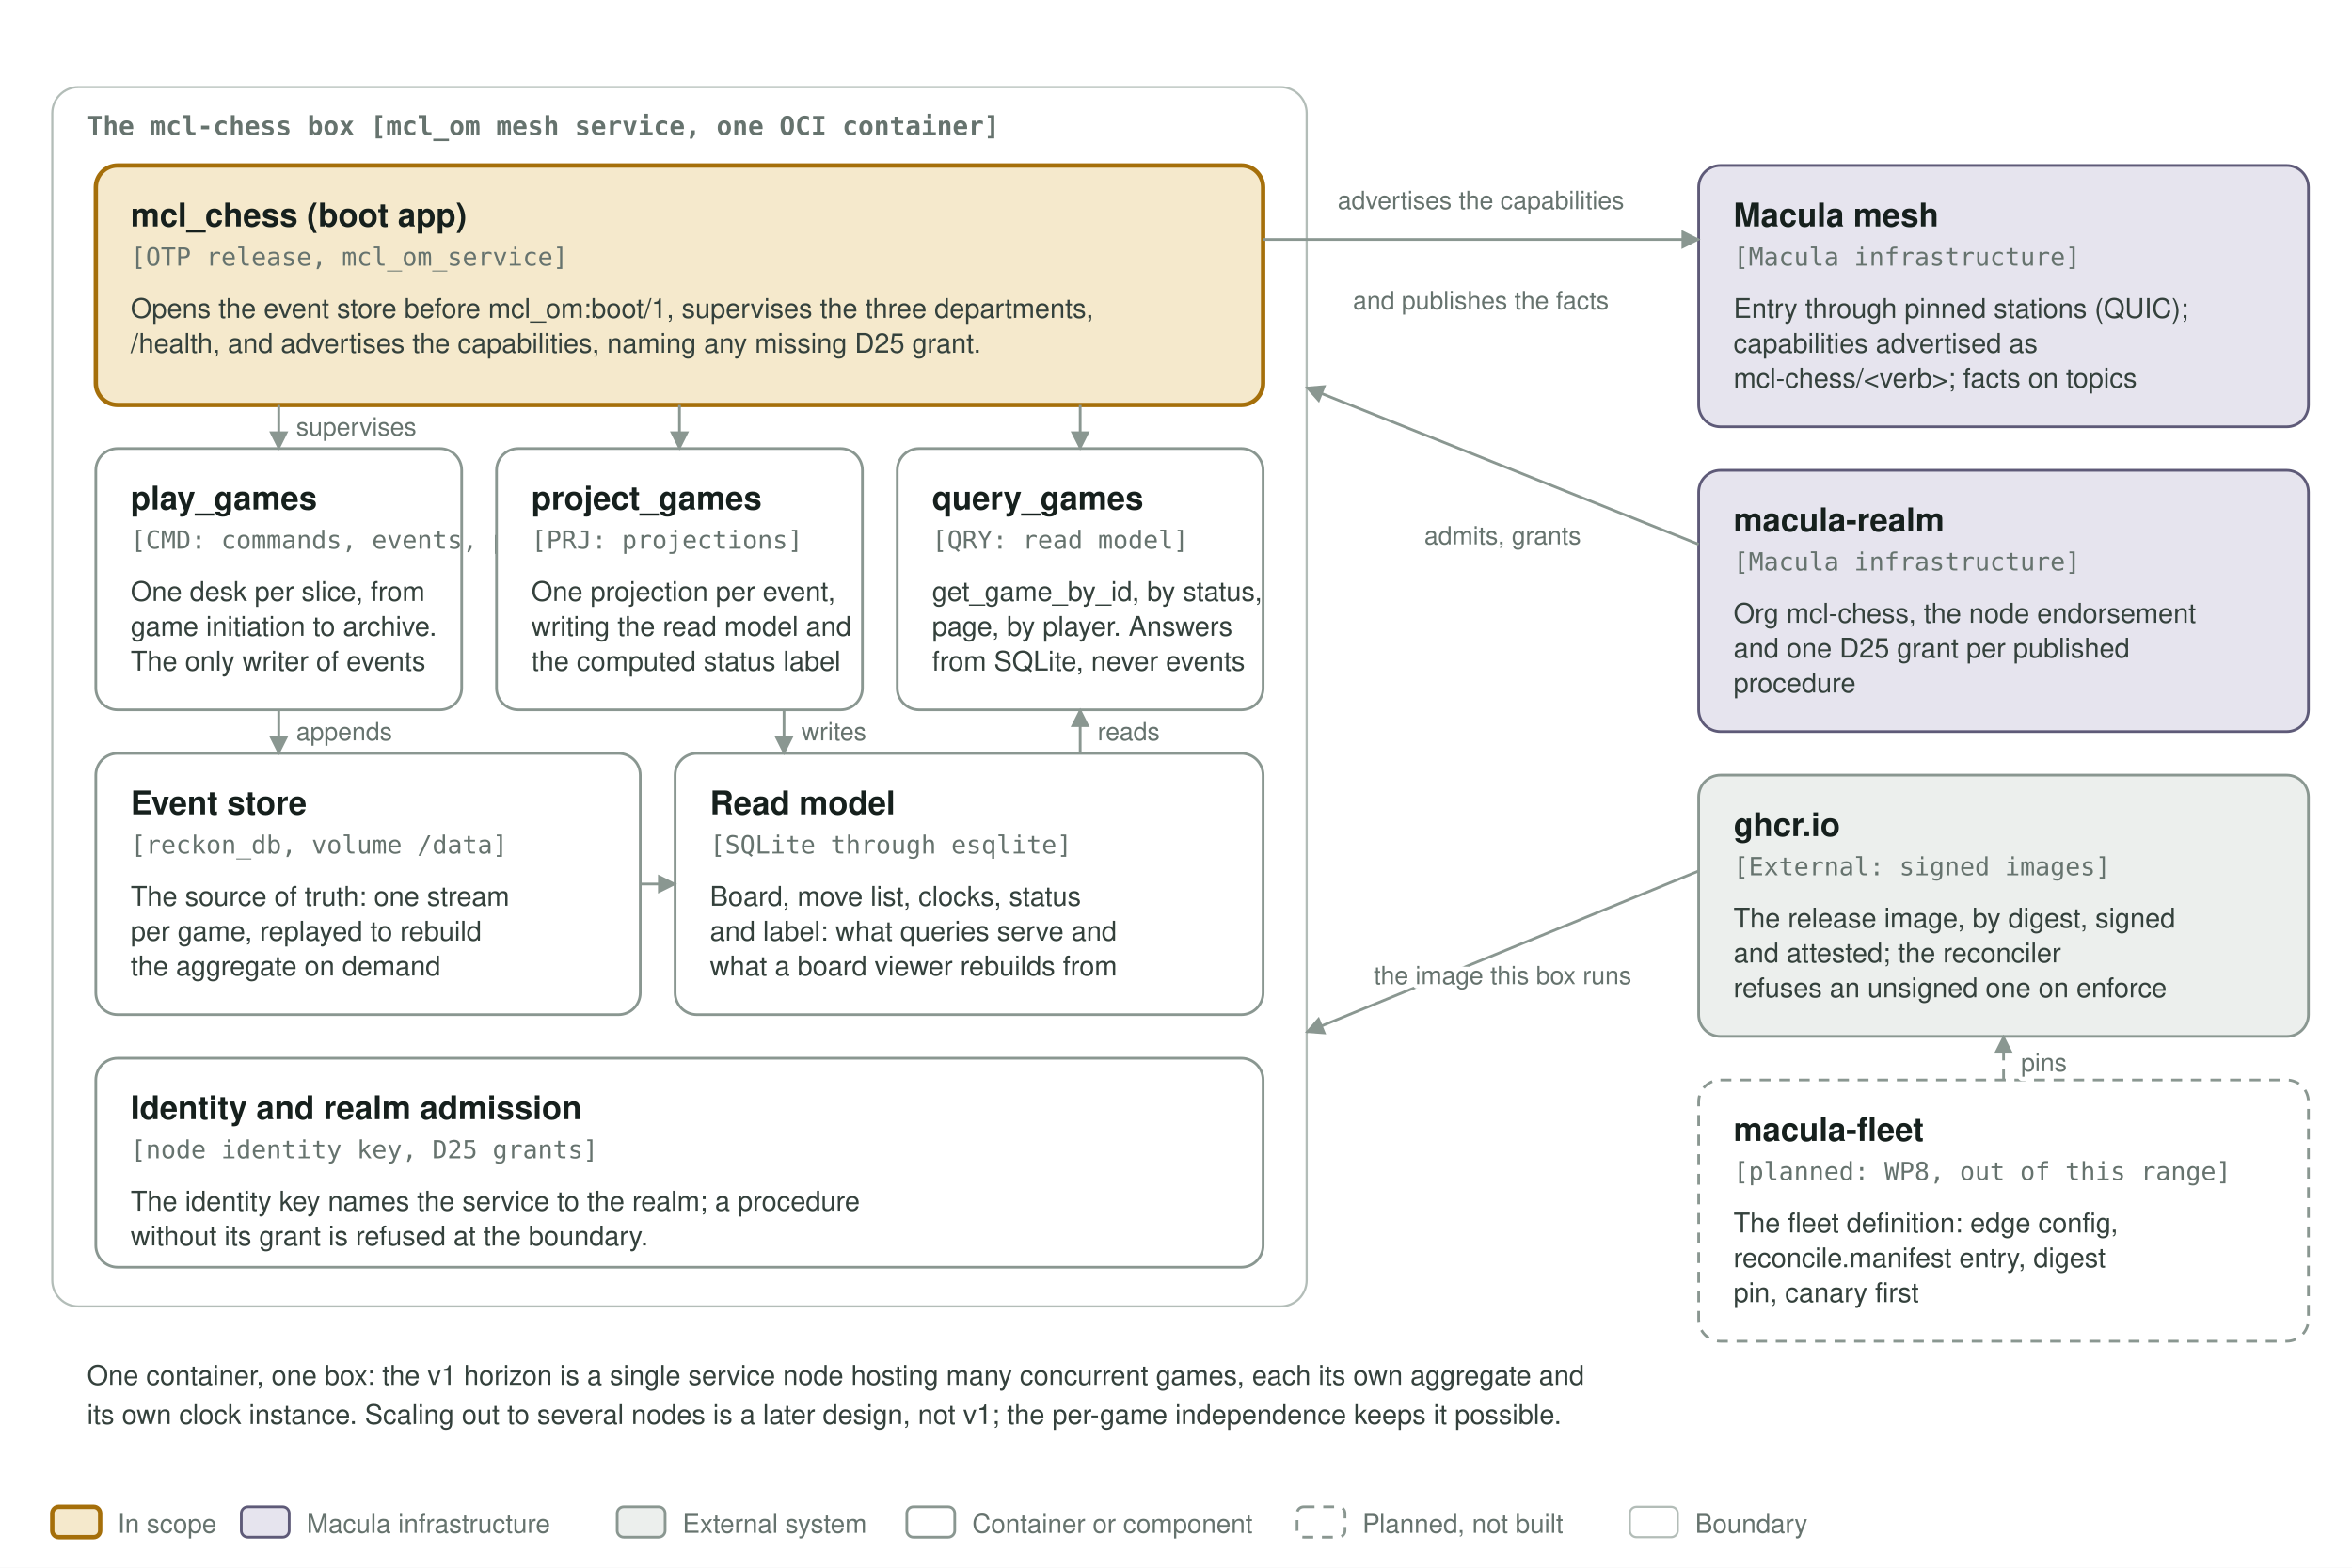
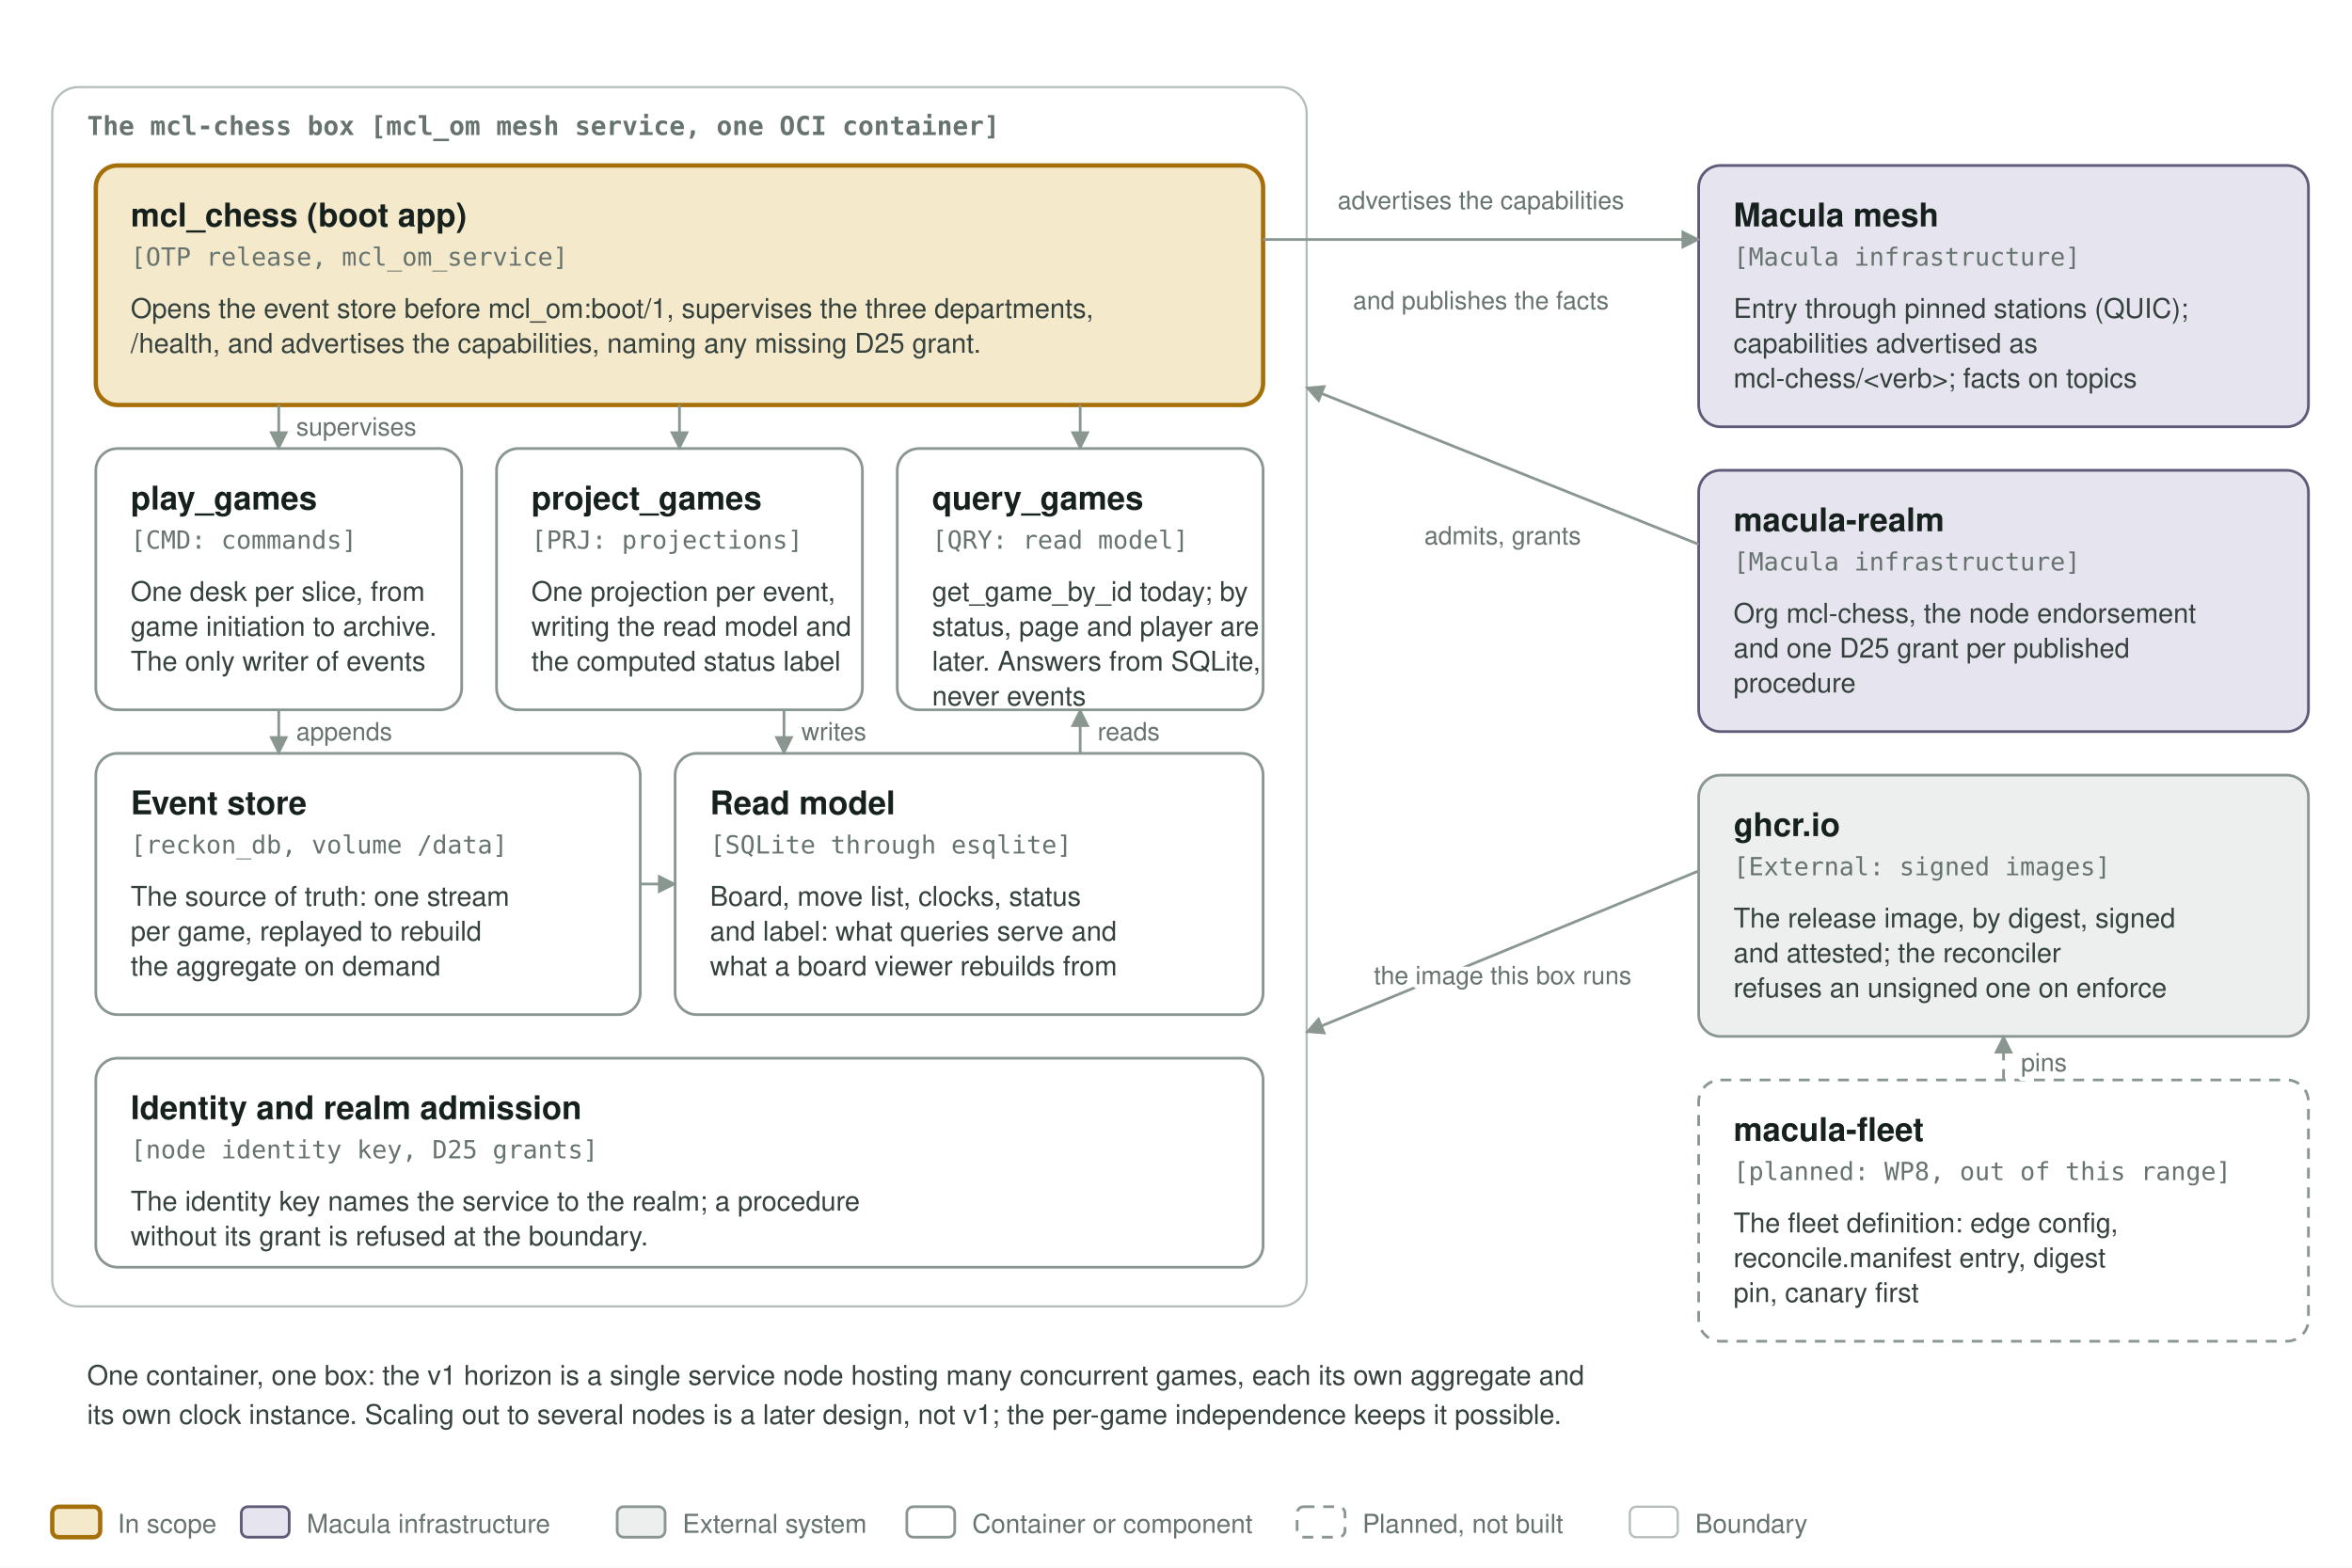
<svg xmlns="http://www.w3.org/2000/svg" viewBox="0 0 1080 720" role="img" aria-label="mcl-chess containers">
  <style>
.t-name { font-family: "Atkinson Hyperlegible", "Segoe UI", system-ui, -apple-system, Helvetica, Arial, sans-serif; font-size: 15px; font-weight: 700; }
.t-desc { font-family: "Atkinson Hyperlegible", "Segoe UI", system-ui, -apple-system, Helvetica, Arial, sans-serif; font-size: 12.5px; }
.t-rel { font-family: "Atkinson Hyperlegible", "Segoe UI", system-ui, -apple-system, Helvetica, Arial, sans-serif; font-size: 11.5px; paint-order: stroke; stroke-width: 4px; stroke-linejoin: round; }
.t-code { font-family: "JetBrains Mono", ui-monospace, Menlo, Consolas, monospace; font-size: 13px; font-weight: 600; }
.t-type { font-family: "JetBrains Mono", ui-monospace, Menlo, Consolas, monospace; font-size: 11.5px; }
.t-bound { font-family: "JetBrains Mono", ui-monospace, Menlo, Consolas, monospace; font-size: 12px; font-weight: 600; }
.t-leg { font-family: "Atkinson Hyperlegible", "Segoe UI", system-ui, -apple-system, Helvetica, Arial, sans-serif; font-size: 12px; }
.edge { fill: none; stroke-width: 1.25; }
.edge-later { fill: none; stroke-width: 1.25; stroke-dasharray: 5 4; }
.bg { fill: #FFFFFF; }
.b-sys { fill: #F5E9CC; stroke: #A56F0A; stroke-width: 2; }
.b-per { fill: #E3EBF2; stroke: #3B5B7A; stroke-width: 1.25; }
.b-mac { fill: #E6E4EE; stroke: #5E5A78; stroke-width: 1.25; }
.b-ext { fill: #ECEFED; stroke: #8A9791; stroke-width: 1.25; }
.b-cmp { fill: #FFFFFF; stroke: #8A9791; stroke-width: 1.25; }
.b-later { fill: none; stroke: #8A9791; stroke-width: 1.25; stroke-dasharray: 5 4; }
.bound { fill: none; stroke: #B3BDB8; stroke-width: 1; }
.head { fill: #3B5B7A; }
.t-name, .t-code { fill: #16201D; }
.t-type, .t-bound, .t-leg { fill: #66736E; }
.t-desc { fill: #34413C; }
.t-rel { fill: #66736E; stroke: #FFFFFF; }
.edge, .edge-later { stroke: #8A9791; }
.arrowhead { fill: #8A9791; }
@media (prefers-color-scheme: dark) {
.bg { fill: #171F1C; }
.b-sys { fill: #3A2E13; stroke: #E3AA3C; }
.b-per { fill: #1D2A36; stroke: #8EB4D8; }
.b-mac { fill: #26243A; stroke: #A9A4C8; }
.b-ext { fill: #1C2421; stroke: #7D8B85; }
.b-cmp { fill: #171F1C; stroke: #7D8B85; }
.b-later { stroke: #7D8B85; }
.bound { stroke: #4A5752; }
.head { fill: #8EB4D8; }
.t-name, .t-code { fill: #E6ECE9; }
.t-type, .t-bound, .t-leg { fill: #93A09A; }
.t-desc { fill: #C3CDC8; }
.t-rel { fill: #93A09A; stroke: #171F1C; }
.edge, .edge-later { stroke: #7D8B85; }
.arrowhead { fill: #7D8B85; }
}
</style>
  <defs>
    <marker id="a" viewBox="0 0 10 10" refX="9" refY="5" markerWidth="7" markerHeight="7" orient="auto-start-reverse">
      <path class="arrowhead" d="M0 0L10 5L0 10z" />
    </marker>
  </defs>
  <rect class="bg" x="0" y="0" width="1080" height="720" />
  <rect class="bound" x="24" y="40" width="576" height="560" rx="12" />
  <text class="t-bound" x="40" y="62">The mcl-chess box [mcl_om mesh service, one OCI container]</text>
  <rect class="b-sys" x="44" y="76" width="536" height="110" rx="10" />
  <text class="t-name" x="60" y="104">mcl_chess (boot app)</text>
  <text class="t-type" x="60" y="122">[OTP release, mcl_om_service]</text>
  <text class="t-desc" x="60" y="146">Opens the event store before mcl_om:boot/1, supervises the three departments,</text>
  <text class="t-desc" x="60" y="162">/health, and advertises the capabilities, naming any missing D25 grant.</text>
  <rect class="b-cmp" x="44" y="206" width="168" height="120" rx="10" />
  <text class="t-name" x="60" y="234">play_games</text>
-   <text class="t-type" x="60" y="252">[CMD: commands, events, policies]</text>
+   <text class="t-type" x="60" y="252">[CMD: commands]</text>
  <text class="t-desc" x="60" y="276">One desk per slice, from</text>
  <text class="t-desc" x="60" y="292">game initiation to archive.</text>
  <text class="t-desc" x="60" y="308">The only writer of events</text>
  <rect class="b-cmp" x="228" y="206" width="168" height="120" rx="10" />
  <text class="t-name" x="244" y="234">project_games</text>
  <text class="t-type" x="244" y="252">[PRJ: projections]</text>
  <text class="t-desc" x="244" y="276">One projection per event,</text>
  <text class="t-desc" x="244" y="292">writing the read model and</text>
  <text class="t-desc" x="244" y="308">the computed status label</text>
  <rect class="b-cmp" x="412" y="206" width="168" height="120" rx="10" />
  <text class="t-name" x="428" y="234">query_games</text>
  <text class="t-type" x="428" y="252">[QRY: read model]</text>
-   <text class="t-desc" x="428" y="276">get_game_by_id, by status,</text>
-   <text class="t-desc" x="428" y="292">page, by player. Answers</text>
-   <text class="t-desc" x="428" y="308">from SQLite, never events</text>
+   <text class="t-desc" x="428" y="276">get_game_by_id today; by</text>
+   <text class="t-desc" x="428" y="292">status, page and player are</text>
+   <text class="t-desc" x="428" y="308">later. Answers from SQLite,</text>
+   <text class="t-desc" x="428" y="324">never events</text>
  <rect class="b-cmp" x="44" y="346" width="250" height="120" rx="10" />
  <text class="t-name" x="60" y="374">Event store</text>
  <text class="t-type" x="60" y="392">[reckon_db, volume /data]</text>
  <text class="t-desc" x="60" y="416">The source of truth: one stream</text>
  <text class="t-desc" x="60" y="432">per game, replayed to rebuild</text>
  <text class="t-desc" x="60" y="448">the aggregate on demand</text>
  <rect class="b-cmp" x="310" y="346" width="270" height="120" rx="10" />
  <text class="t-name" x="326" y="374">Read model</text>
  <text class="t-type" x="326" y="392">[SQLite through esqlite]</text>
  <text class="t-desc" x="326" y="416">Board, move list, clocks, status</text>
  <text class="t-desc" x="326" y="432">and label: what queries serve and</text>
  <text class="t-desc" x="326" y="448">what a board viewer rebuilds from</text>
  <rect class="b-cmp" x="44" y="486" width="536" height="96" rx="10" />
  <text class="t-name" x="60" y="514">Identity and realm admission</text>
  <text class="t-type" x="60" y="532">[node identity key, D25 grants]</text>
  <text class="t-desc" x="60" y="556">The identity key names the service to the realm; a procedure</text>
  <text class="t-desc" x="60" y="572">without its grant is refused at the boundary.</text>
  <rect class="b-mac" x="780" y="76" width="280" height="120" rx="10" />
  <text class="t-name" x="796" y="104">Macula mesh</text>
  <text class="t-type" x="796" y="122">[Macula infrastructure]</text>
  <text class="t-desc" x="796" y="146">Entry through pinned stations (QUIC);</text>
  <text class="t-desc" x="796" y="162">capabilities advertised as</text>
  <text class="t-desc" x="796" y="178">mcl-chess/&lt;verb&gt;; facts on topics</text>
  <rect class="b-mac" x="780" y="216" width="280" height="120" rx="10" />
  <text class="t-name" x="796" y="244">macula-realm</text>
  <text class="t-type" x="796" y="262">[Macula infrastructure]</text>
  <text class="t-desc" x="796" y="286">Org mcl-chess, the node endorsement</text>
  <text class="t-desc" x="796" y="302">and one D25 grant per published</text>
  <text class="t-desc" x="796" y="318">procedure</text>
  <rect class="b-ext" x="780" y="356" width="280" height="120" rx="10" />
  <text class="t-name" x="796" y="384">ghcr.io</text>
  <text class="t-type" x="796" y="402">[External: signed images]</text>
  <text class="t-desc" x="796" y="426">The release image, by digest, signed</text>
  <text class="t-desc" x="796" y="442">and attested; the reconciler</text>
  <text class="t-desc" x="796" y="458">refuses an unsigned one on enforce</text>
  <rect class="b-later" x="780" y="496" width="280" height="120" rx="10" />
  <text class="t-name" x="796" y="524">macula-fleet</text>
  <text class="t-type" x="796" y="542">[planned: WP8, out of this range]</text>
  <text class="t-desc" x="796" y="566">The fleet definition: edge config,</text>
  <text class="t-desc" x="796" y="582">reconcile.manifest entry, digest</text>
  <text class="t-desc" x="796" y="598">pin, canary first</text>
  <path class="edge" d="M128 186V206" marker-end="url(#a)" />
  <text class="t-rel" x="136" y="200">supervises</text>
  <path class="edge" d="M312 186V206" marker-end="url(#a)" />
  <path class="edge" d="M496 186V206" marker-end="url(#a)" />
  <path class="edge" d="M128 326V346" marker-end="url(#a)" />
  <text class="t-rel" x="136" y="340">appends</text>
  <path class="edge" d="M360 326V346" marker-end="url(#a)" />
  <text class="t-rel" x="368" y="340">writes</text>
  <path class="edge" d="M496 346V326" marker-end="url(#a)" />
  <text class="t-rel" x="504" y="340">reads</text>
  <path class="edge" d="M294 406H310" marker-end="url(#a)" />
  <path class="edge" d="M580 110H780" marker-end="url(#a)" />
  <text class="t-rel" x="680" y="96" text-anchor="middle">advertises the capabilities</text>
  <text class="t-rel" x="680" y="142" text-anchor="middle">and publishes the facts</text>
  <path class="edge" d="M780 250L600 178" marker-end="url(#a)" />
  <text class="t-rel" x="690" y="250" text-anchor="middle">admits, grants</text>
  <path class="edge" d="M780 400L600 474" marker-end="url(#a)" />
  <text class="t-rel" x="690" y="452" text-anchor="middle">the image this box runs</text>
  <path class="edge-later" d="M920 496V476" marker-end="url(#a)" />
  <text class="t-rel" x="928" y="492">pins</text>
  <text class="t-desc" x="40" y="636">One container, one box: the v1 horizon is a single service node hosting many concurrent games, each its own aggregate and</text>
  <text class="t-desc" x="40" y="654">its own clock instance. Scaling out to several nodes is a later design, not v1; the per-game independence keeps it possible.</text>
  <rect class="b-sys" x="24" y="692" width="22" height="14" rx="3" />
  <text class="t-leg" x="54" y="704">In scope</text>
  <rect class="b-mac" x="110.8" y="692" width="22" height="14" rx="3" />
  <text class="t-leg" x="140.8" y="704">Macula infrastructure</text>
  <rect class="b-ext" x="283.4" y="692" width="22" height="14" rx="3" />
  <text class="t-leg" x="313.4" y="704">External system</text>
  <rect class="b-cmp" x="416.4" y="692" width="22" height="14" rx="3" />
  <text class="t-leg" x="446.4" y="704">Container or component</text>
  <rect class="b-later" x="595.6" y="692" width="22" height="14" rx="3" />
  <text class="t-leg" x="625.6" y="704">Planned, not built</text>
  <rect class="bound" x="748.4" y="692" width="22" height="14" rx="3" />
  <text class="t-leg" x="778.4" y="704">Boundary</text>
</svg>
